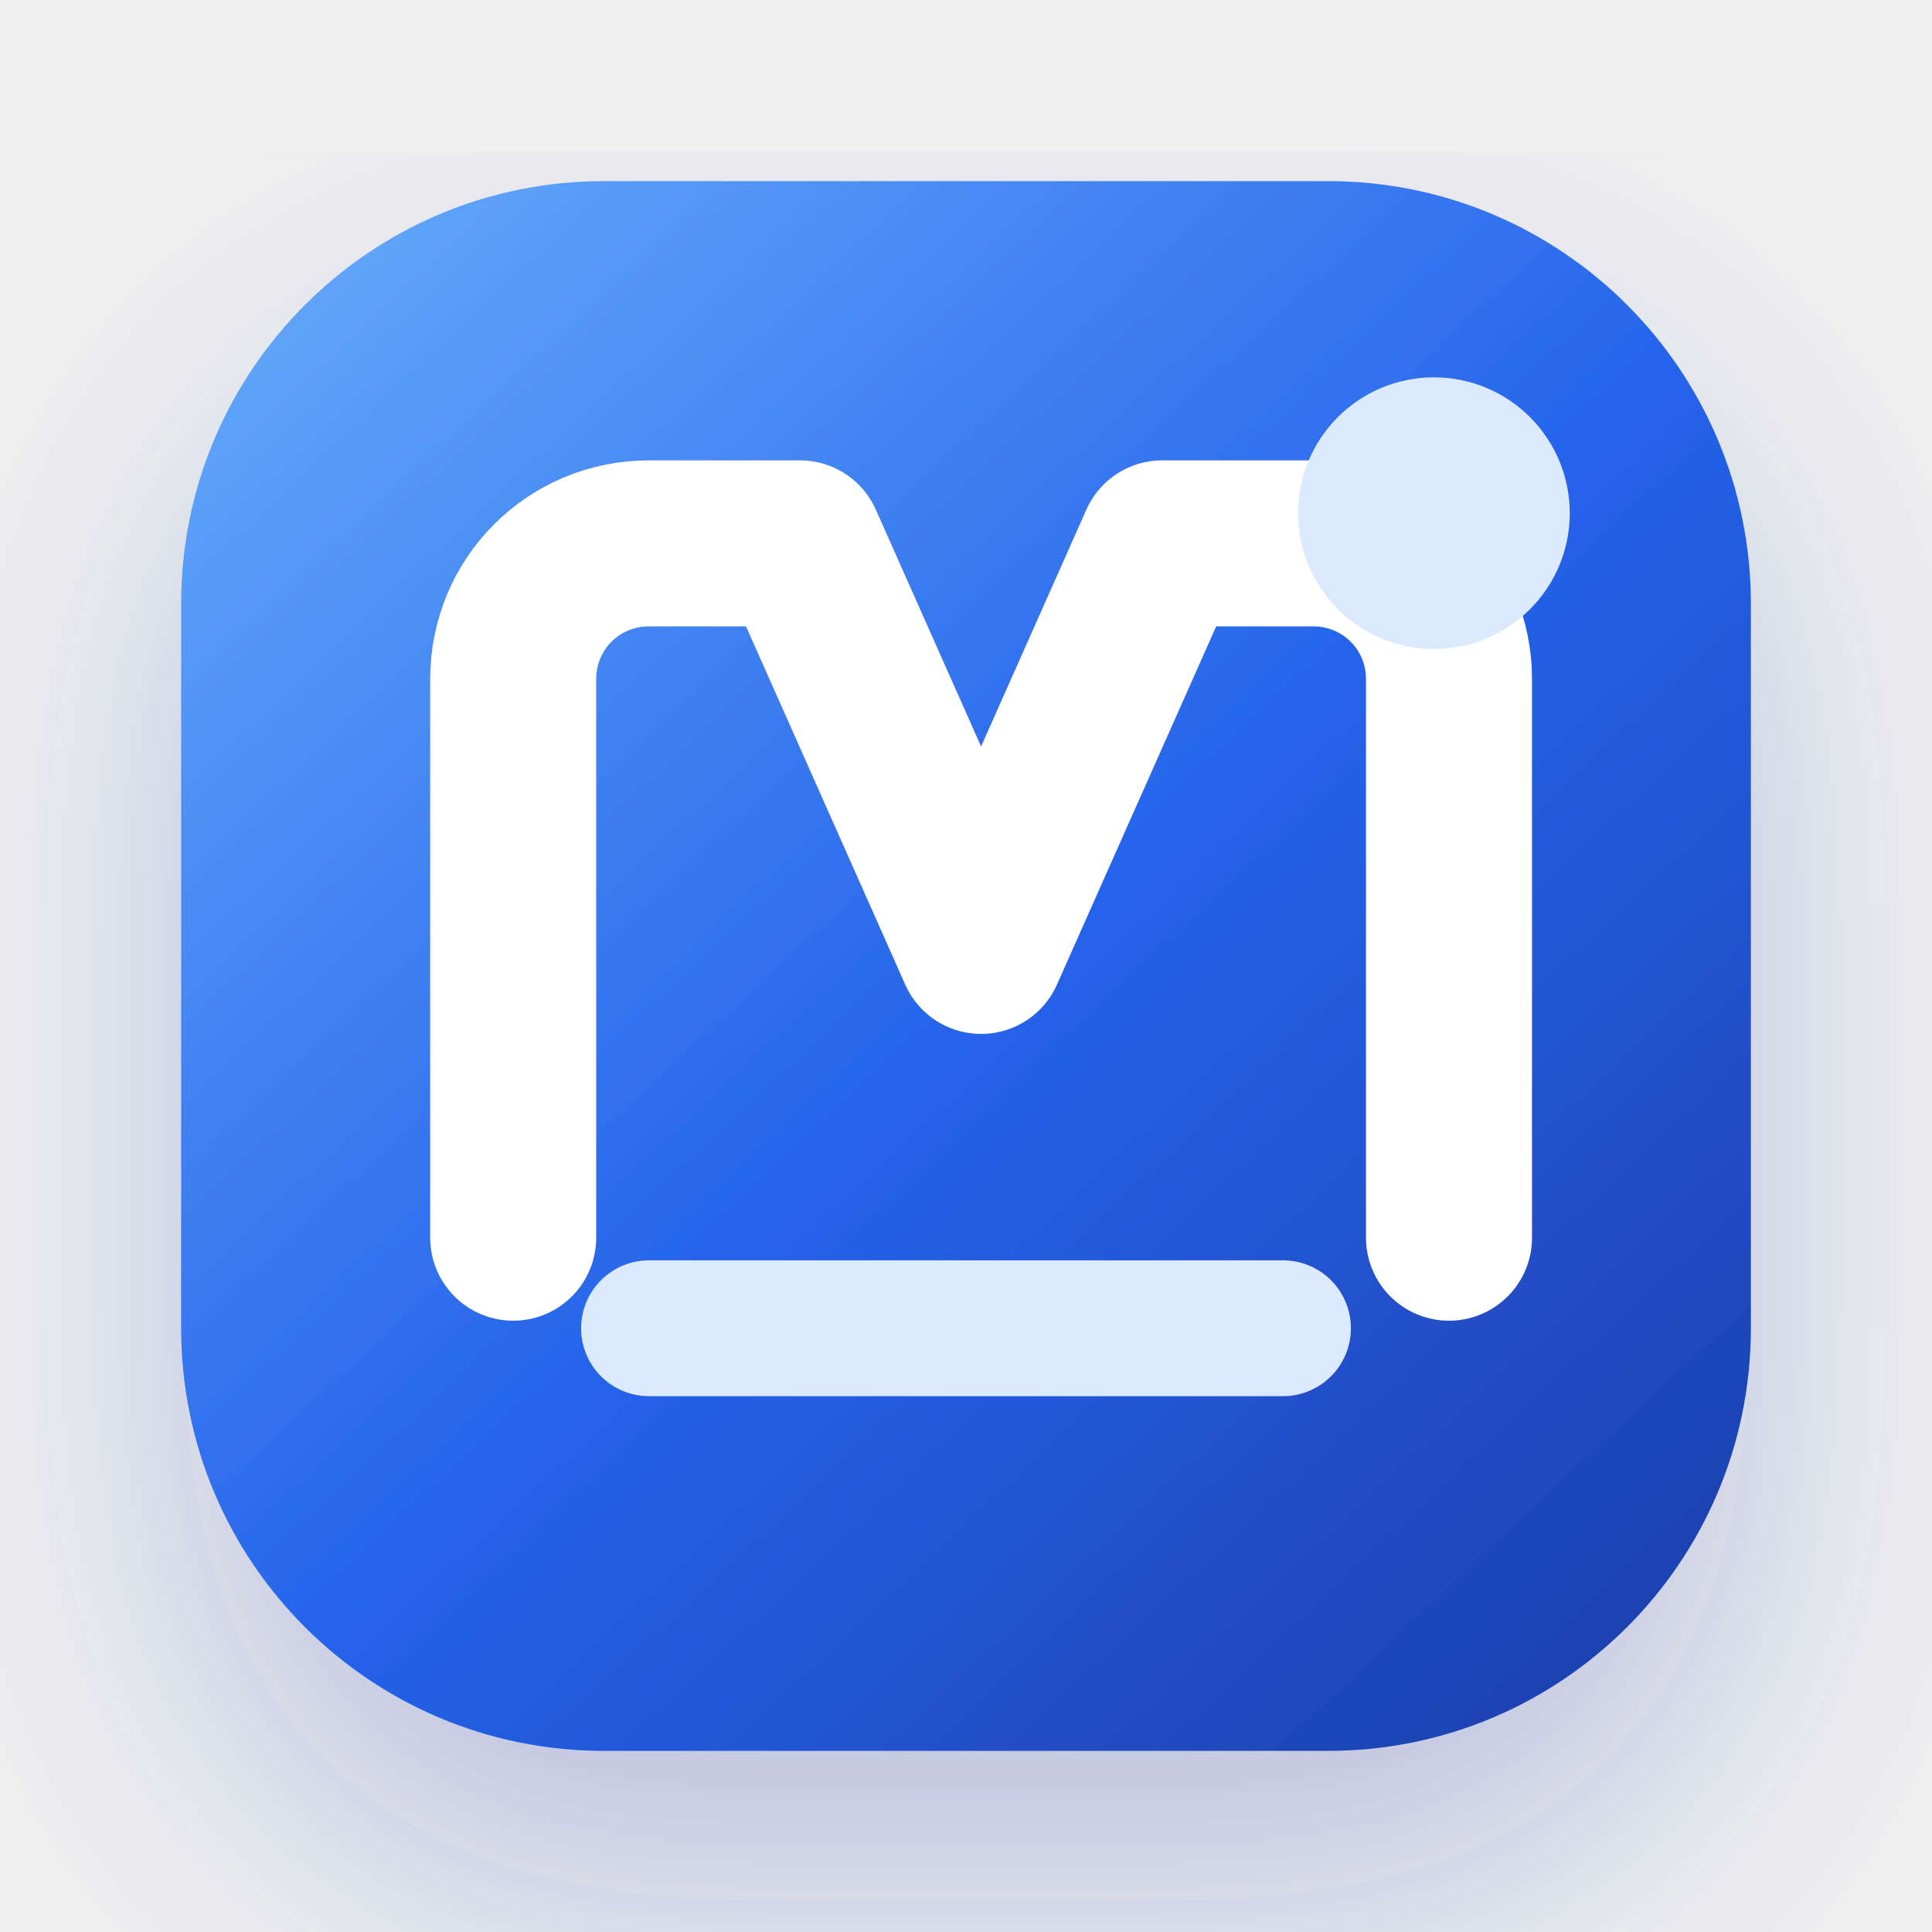
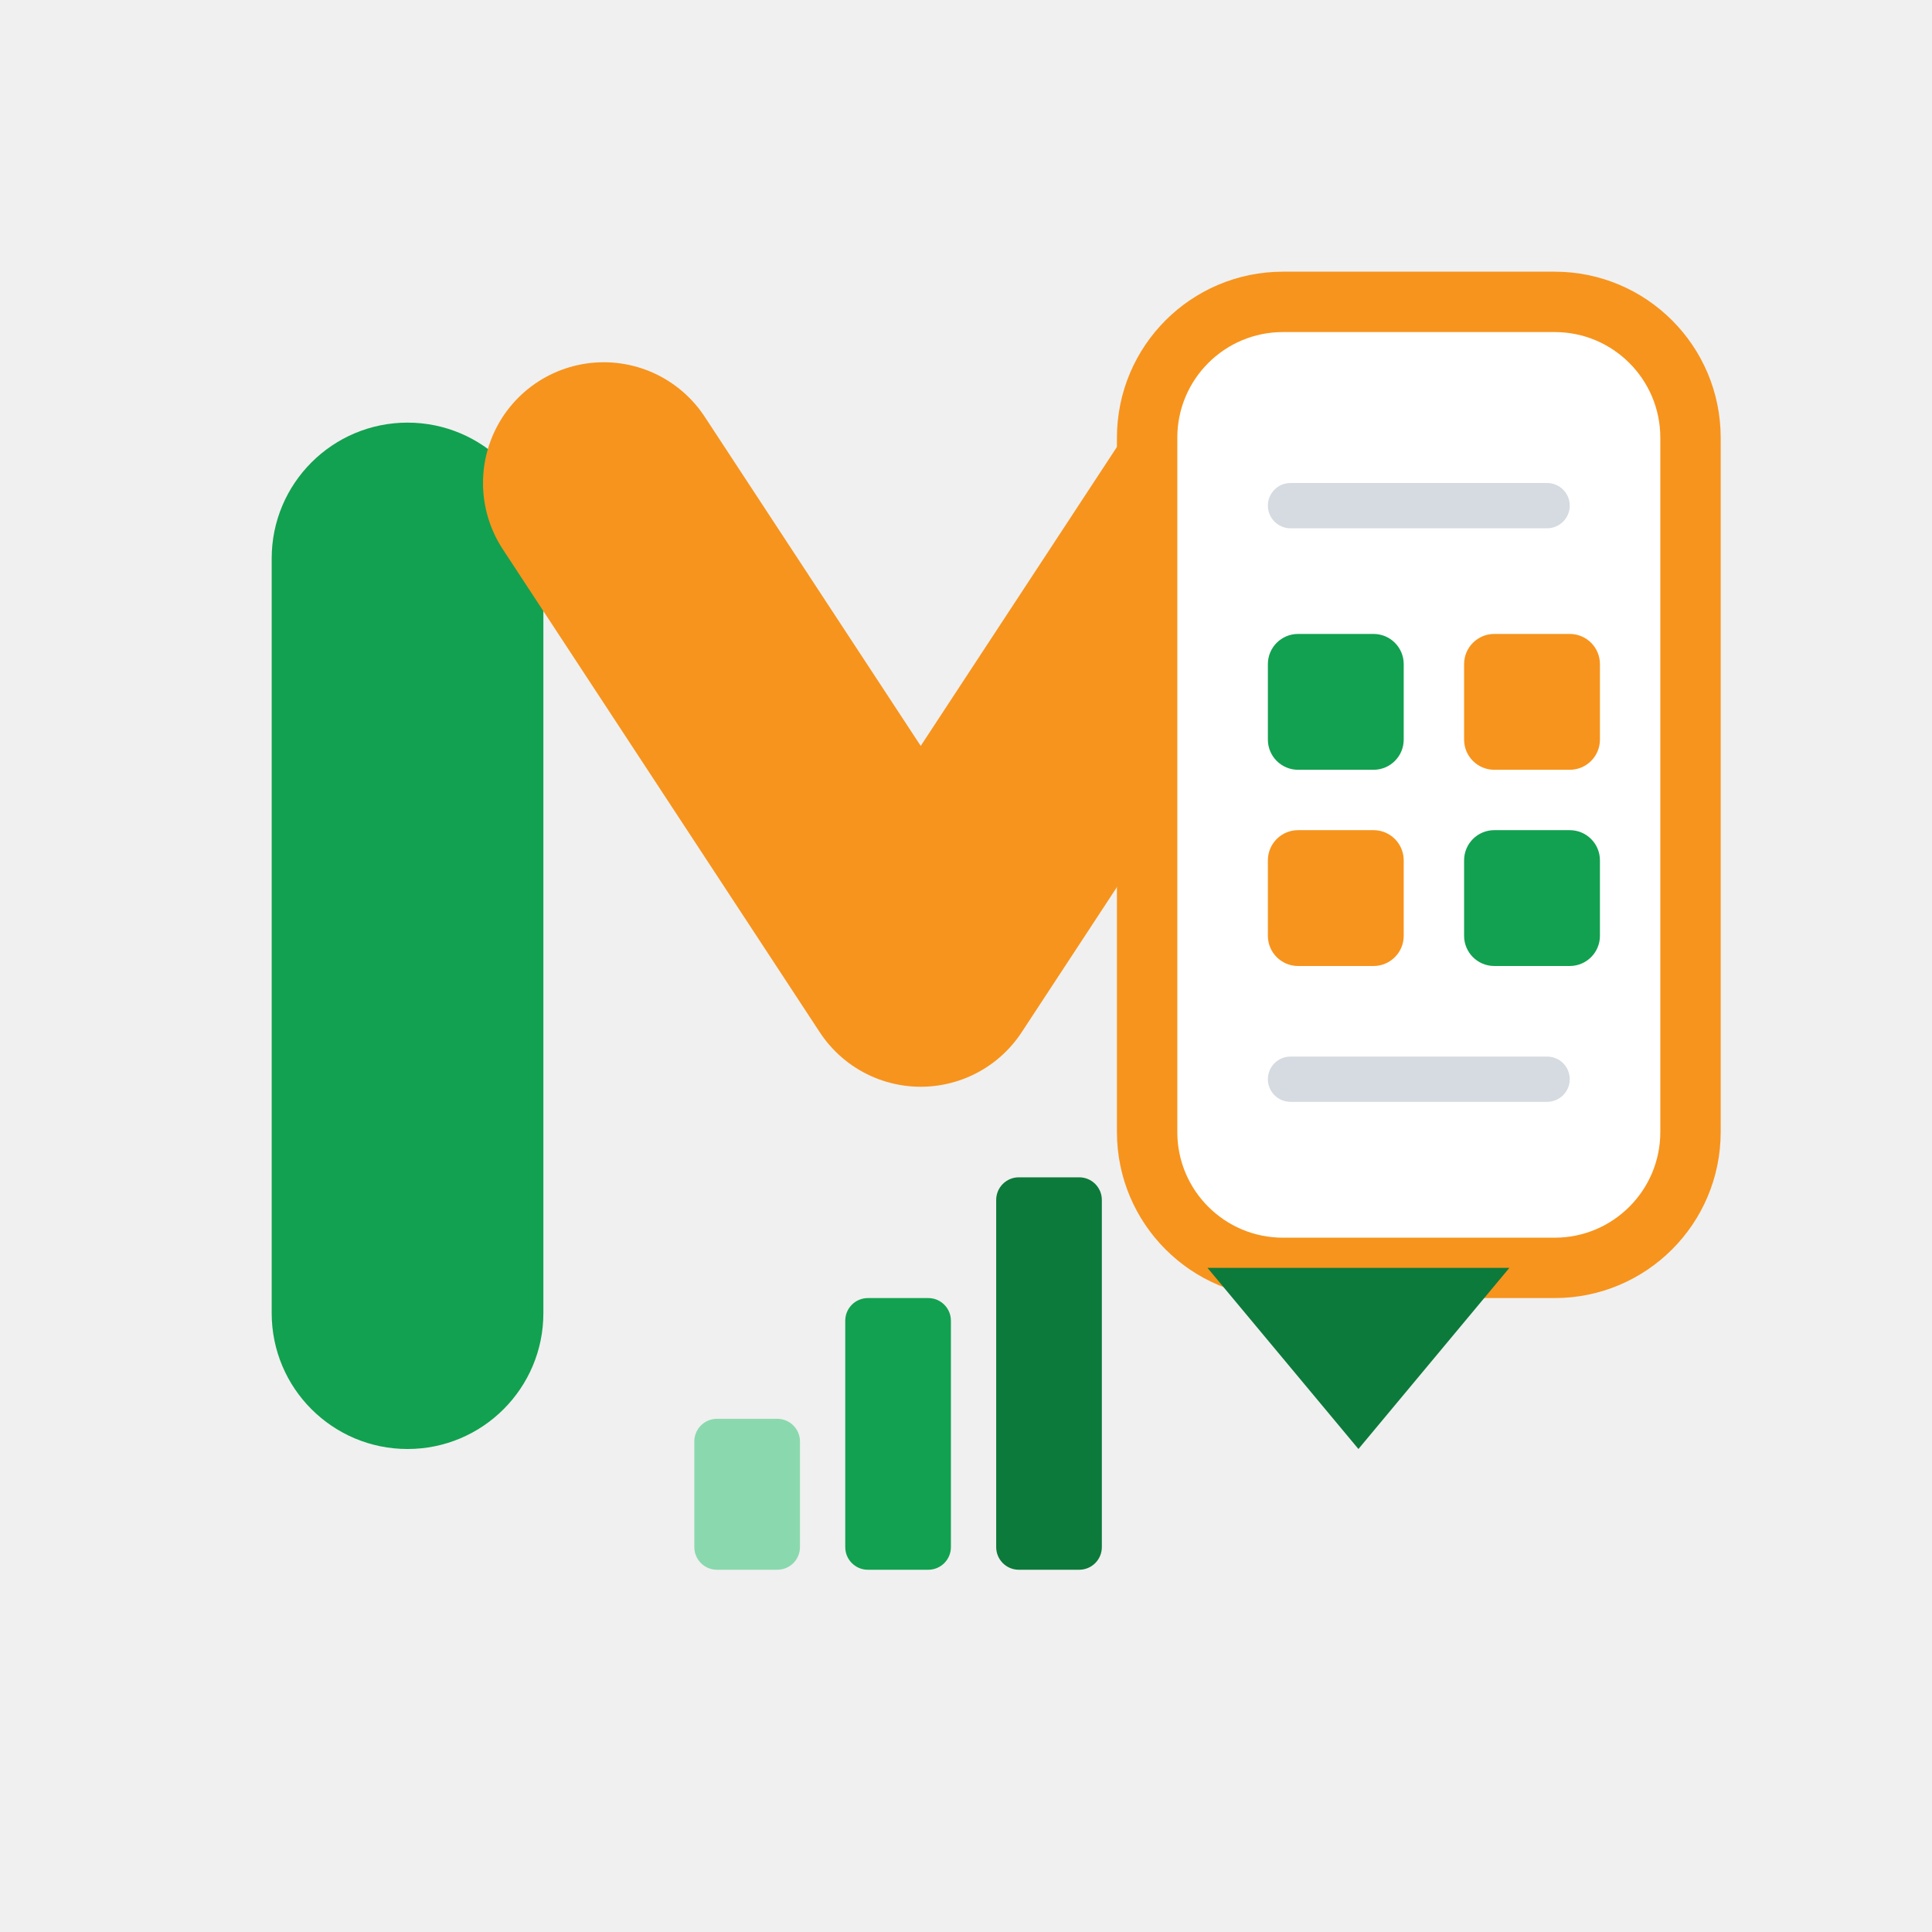
<svg xmlns="http://www.w3.org/2000/svg" viewBox="0 0 128 128" role="img" aria-label="Mahar POS logo">
-   <defs>
-     <linearGradient id="g" x1="20" x2="108" y1="18" y2="112" gradientUnits="userSpaceOnUse">
-       <stop stop-color="#60A5FA" />
-       <stop offset="0.52" stop-color="#2563EB" />
-       <stop offset="1" stop-color="#1E40AF" />
-     </linearGradient>
-     <filter id="s" x="-20%" y="-20%" width="140%" height="140%">
-       <feDropShadow dx="0" dy="10" stdDeviation="10" flood-color="#1E40AF" flood-opacity="0.25" />
-     </filter>
-   </defs>
-   <rect x="12" y="12" width="104" height="104" rx="28" fill="url(#g)" filter="url(#s)" />
-   <path d="M34 82V45c0-5 4-9 9-9h10l12 27 12-27h10c5 0 9 4 9 9v37" fill="none" stroke="#fff" stroke-width="11" stroke-linecap="round" stroke-linejoin="round" />
-   <path d="M43 88h42" stroke="#DBEAFE" stroke-width="9" stroke-linecap="round" />
-   <circle cx="95" cy="34" r="9" fill="#DBEAFE" />
+   <rect x="18" y="28" width="18" height="68" rx="9" fill="#12A150" />
+   <path d="M40 32 L61 64 L82 32" fill="none" stroke="#F7941D" stroke-width="16" stroke-linecap="round" stroke-linejoin="round" />
+   <rect x="46" y="94" width="7" height="10" rx="1.5" fill="#8AD9AE" />
+   <rect x="56" y="86" width="7" height="18" rx="1.5" fill="#12A150" />
+   <rect x="66" y="78" width="7" height="26" rx="1.5" fill="#0C7A3B" />
+   <rect x="76" y="20" width="36" height="64" rx="9" fill="#FFFFFF" stroke="#F7941D" stroke-width="4" />
+   <rect x="84" y="32" width="20" height="3" rx="1.5" fill="#D6DBE1" />
+   <rect x="84" y="42" width="9" height="9" rx="2" fill="#12A150" />
+   <rect x="97" y="42" width="9" height="9" rx="2" fill="#F7941D" />
+   <rect x="84" y="55" width="9" height="9" rx="2" fill="#F7941D" />
+   <rect x="97" y="55" width="9" height="9" rx="2" fill="#12A150" />
+   <rect x="84" y="70" width="20" height="3" rx="1.5" fill="#D6DBE1" />
+   <path d="M80 84 L100 84 L90 96 Z" fill="#0C7A3B" />
</svg>
